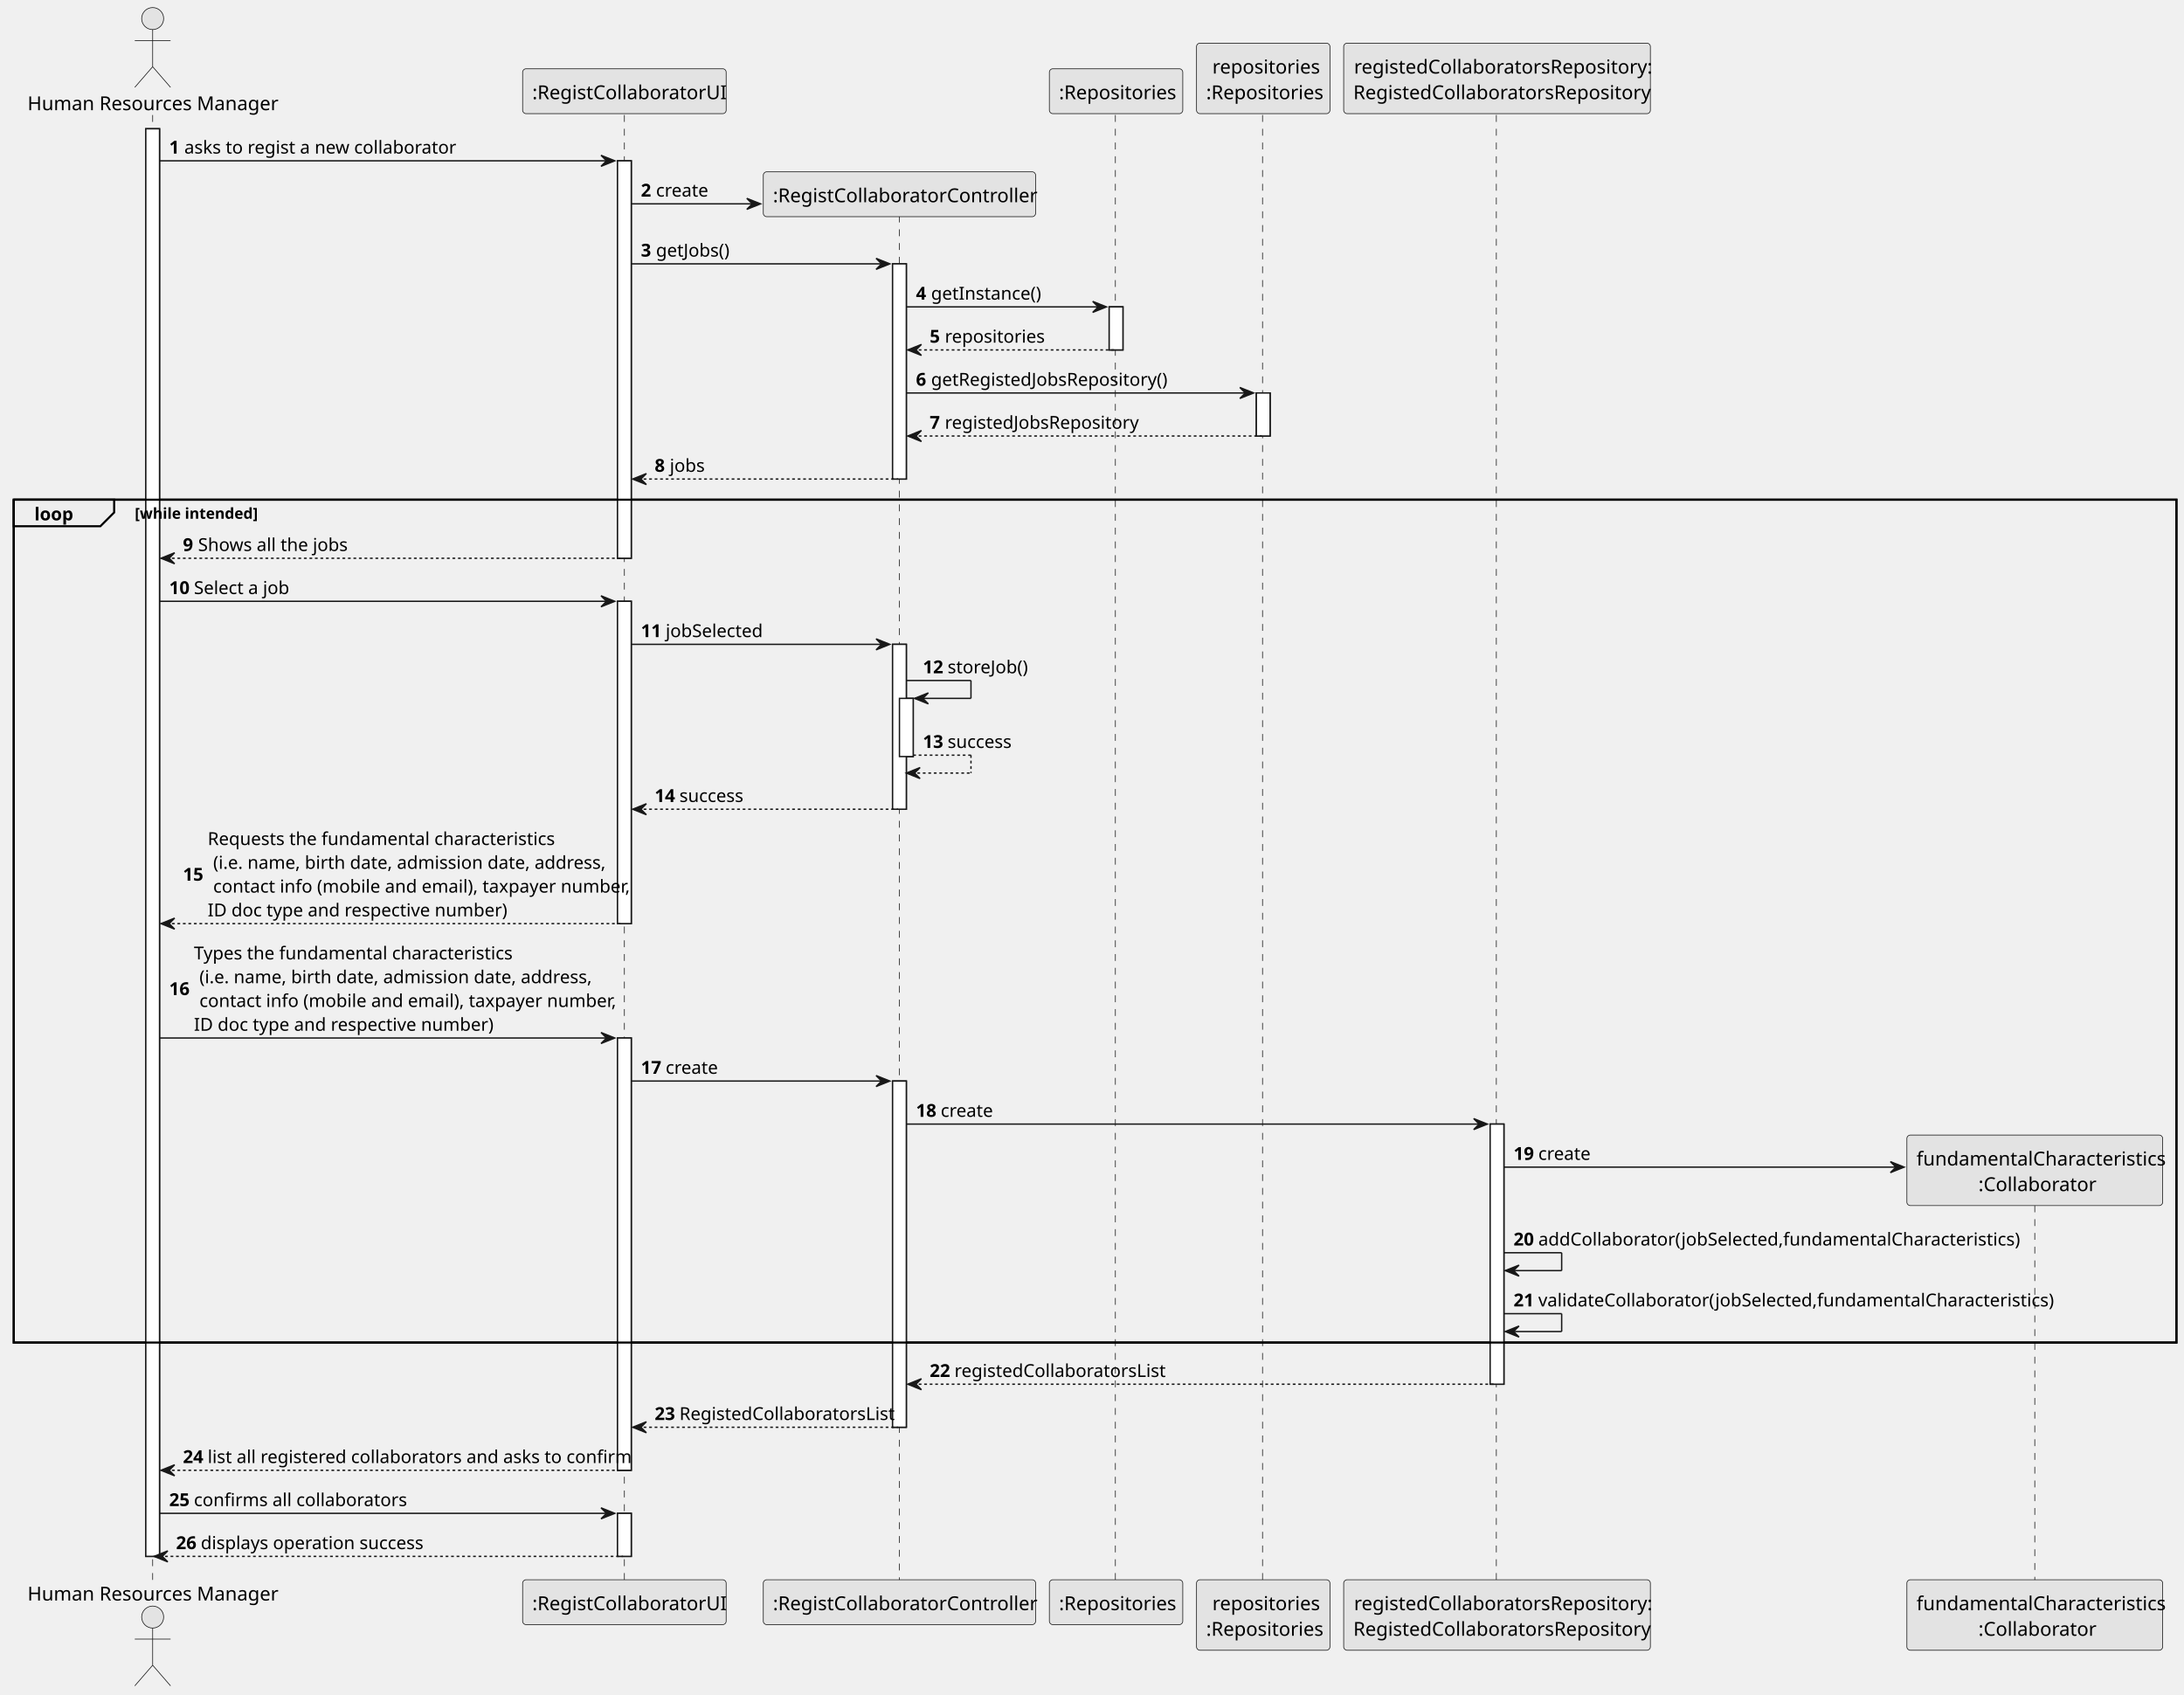
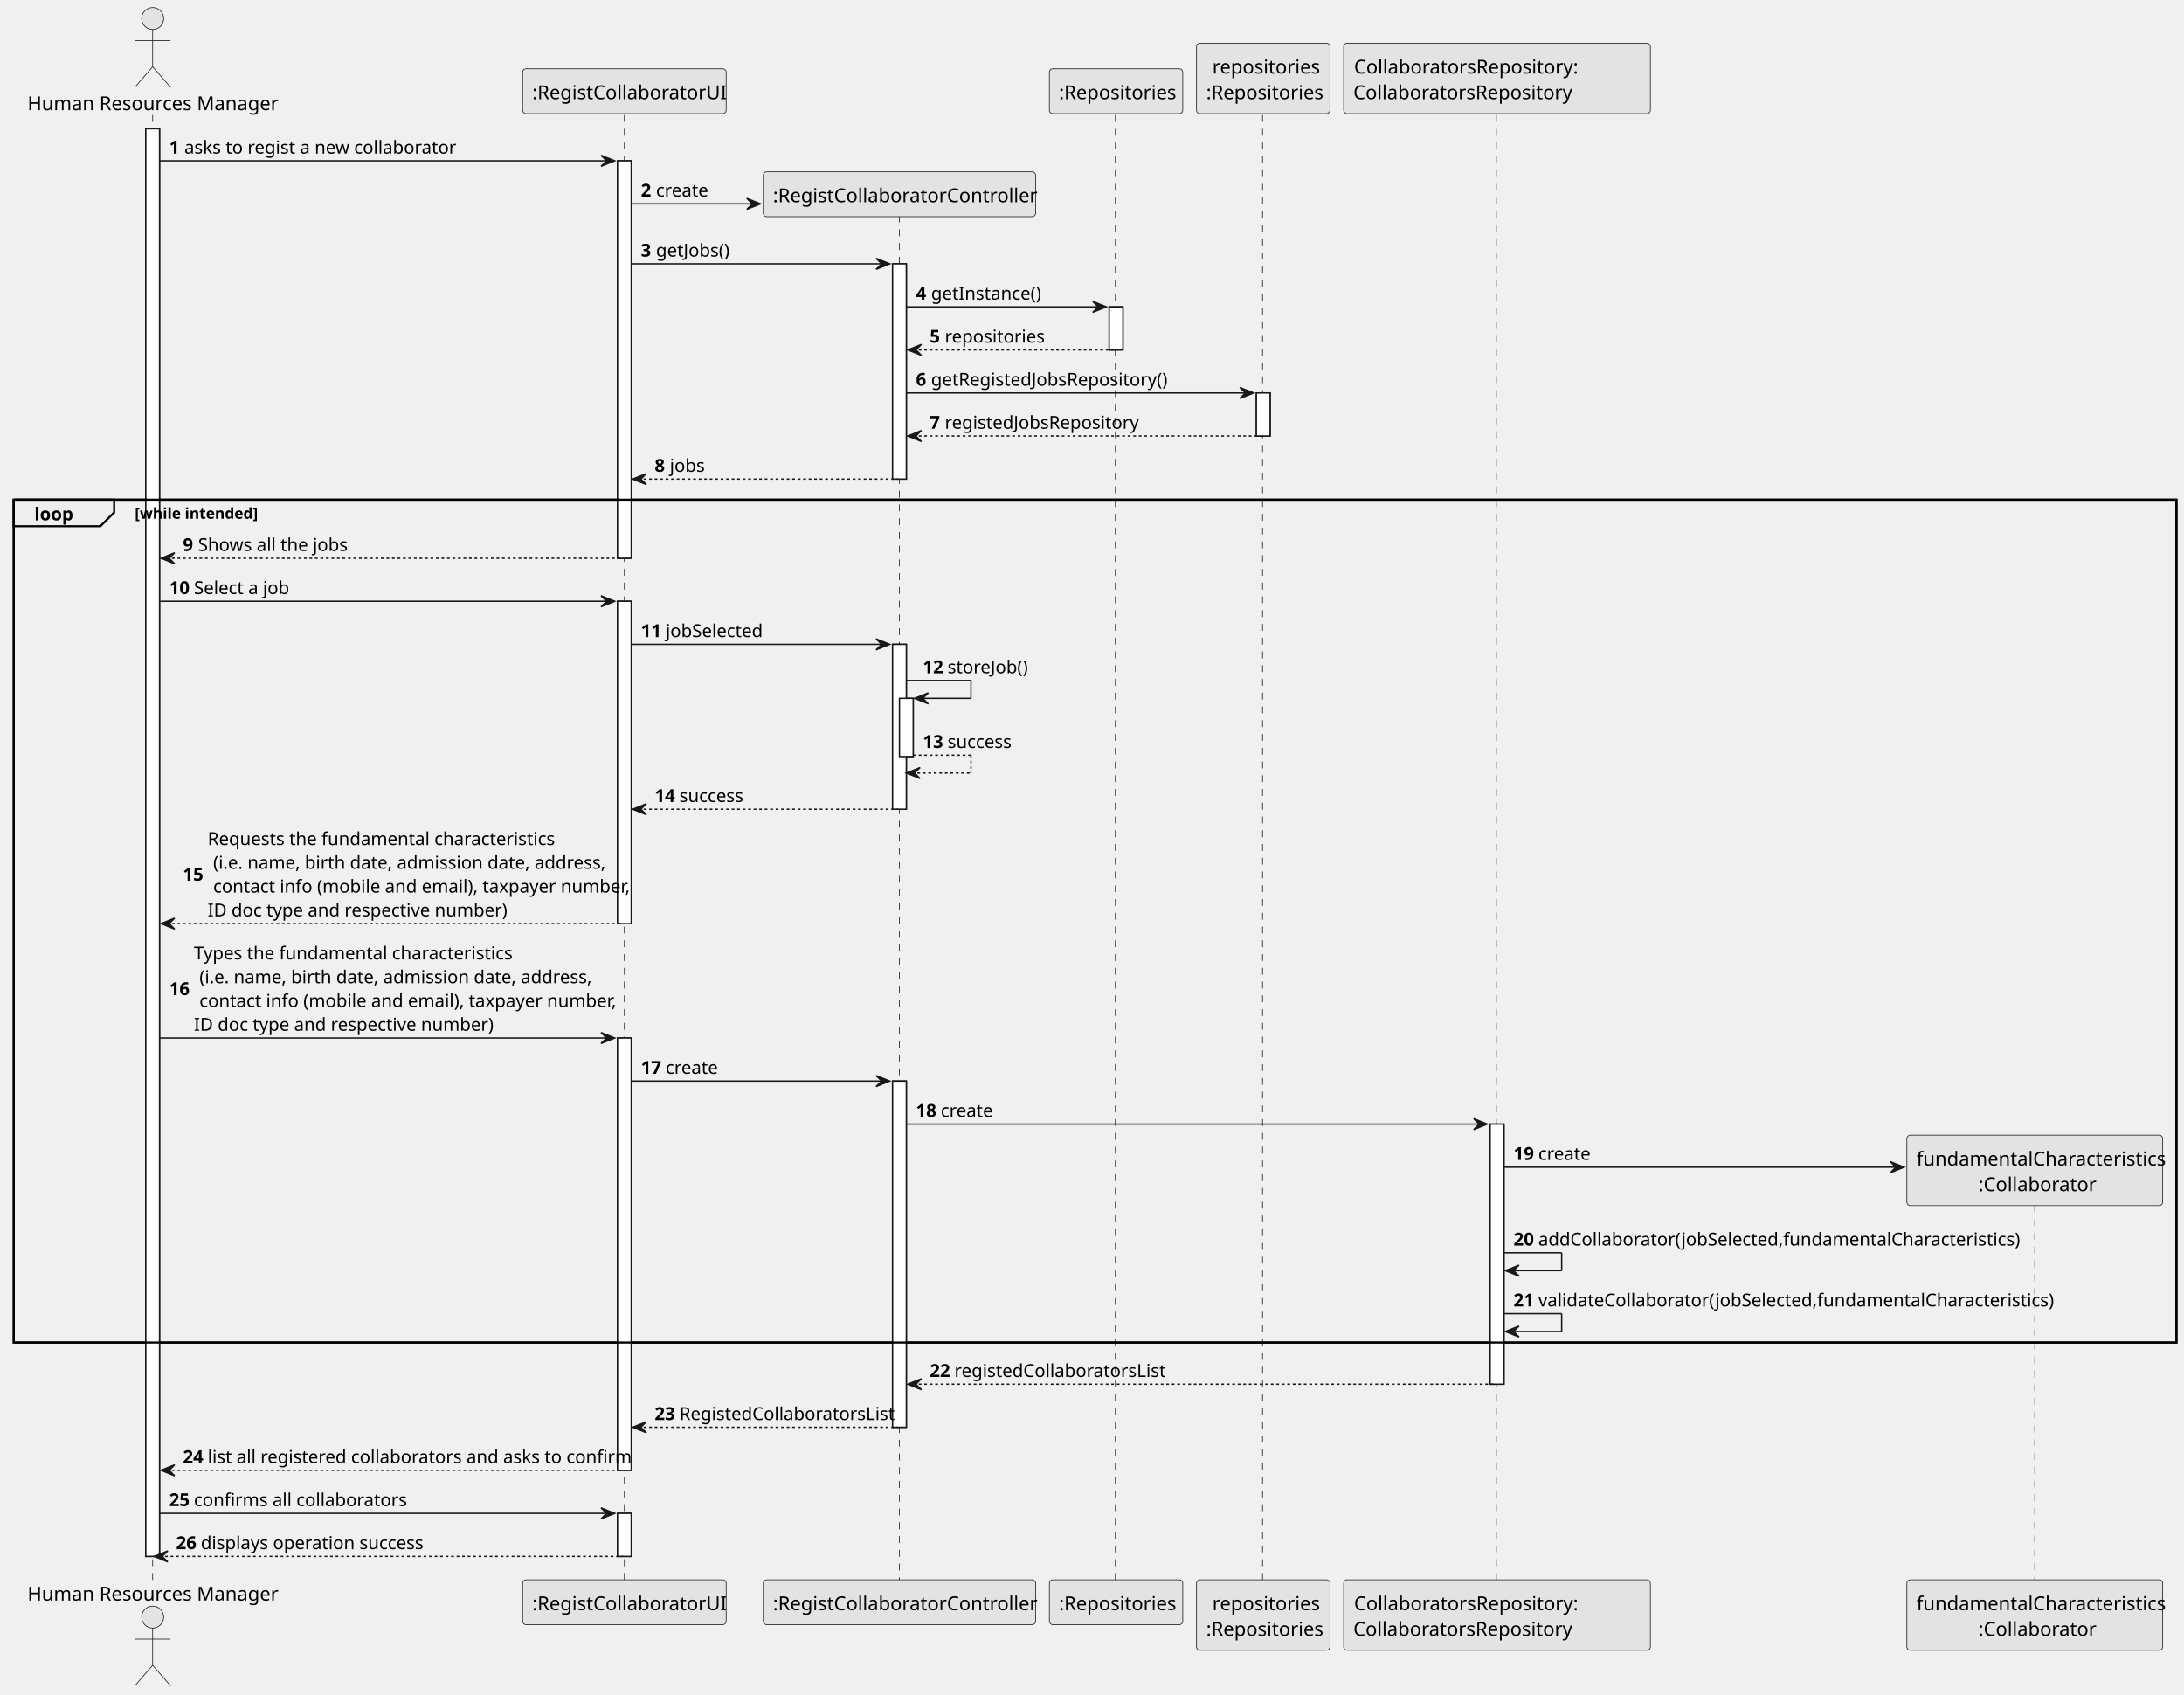
<svg xmlns="http://www.w3.org/2000/svg" contentStyleType="text/css" height="1232px" preserveAspectRatio="none" style="width:1588px;height:1232px;background:#FFFFFF;" version="1.1" viewBox="0 0 1588 1232" width="1588px" zoomAndPan="magnify">
  <defs />
  <g>
    <rect fill="#FFFFFF" height="1037.885" style="stroke:#181818;stroke-width:1.0;" width="10" x="106" y="93.621" />
    <rect fill="#FFFFFF" height="288.949" style="stroke:#181818;stroke-width:1.0;" width="10" x="449" y="116.912" />
    <rect fill="#FFFFFF" height="234.328" style="stroke:#181818;stroke-width:1.0;" width="10" x="449" y="437.152" />
    <rect fill="#FFFFFF" height="314.279" style="stroke:#181818;stroke-width:1.0;" width="10" x="449" y="754.644" />
    <rect fill="#FFFFFF" height="31.291" style="stroke:#181818;stroke-width:1.0;" width="10" x="449" y="1100.215" />
    <rect fill="#FFFFFF" height="156.455" style="stroke:#181818;stroke-width:1.0;" width="10" x="649" y="191.824" />
    <rect fill="#FFFFFF" height="119.873" style="stroke:#181818;stroke-width:1.0;" width="10" x="649" y="468.443" />
    <rect fill="#FFFFFF" height="42.291" style="stroke:#181818;stroke-width:1.0;" width="10" x="654" y="507.734" />
    <rect fill="#FFFFFF" height="251.697" style="stroke:#181818;stroke-width:1.0;" width="10" x="649" y="785.936" />
    <rect fill="#FFFFFF" height="31.291" style="stroke:#181818;stroke-width:1.0;" width="10" x="806.5" y="223.115" />
    <rect fill="#FFFFFF" height="31.291" style="stroke:#181818;stroke-width:1.0;" width="10" x="913.5" y="285.697" />
    <rect fill="#FFFFFF" height="189.115" style="stroke:#181818;stroke-width:1.0;" width="10" x="1083.5" y="817.227" />
    <rect fill="none" height="612.771" style="stroke:#000000;stroke-width:1.5;" width="1572.5" x="10" y="363.279" />
    <line style="stroke:#181818;stroke-width:0.5;stroke-dasharray:5.0,5.0;" x1="111" x2="111" y1="83.621" y2="1149.506" />
    <line style="stroke:#181818;stroke-width:0.5;stroke-dasharray:5.0,5.0;" x1="454" x2="454" y1="83.621" y2="1149.506" />
    <line style="stroke:#181818;stroke-width:0.5;stroke-dasharray:5.0,5.0;" x1="654" x2="654" y1="156.723" y2="1149.506" />
    <line style="stroke:#181818;stroke-width:0.5;stroke-dasharray:5.0,5.0;" x1="811" x2="811" y1="83.621" y2="1149.506" />
    <line style="stroke:#181818;stroke-width:0.5;stroke-dasharray:5.0,5.0;" x1="918" x2="918" y1="83.621" y2="1149.506" />
    <line style="stroke:#181818;stroke-width:0.5;stroke-dasharray:5.0,5.0;" x1="1088" x2="1088" y1="83.621" y2="1149.506" />
    <line style="stroke:#181818;stroke-width:0.5;stroke-dasharray:5.0,5.0;" x1="1479.5" x2="1479.5" y1="866.348" y2="1149.506" />
    <text fill="#000000" font-family="sans-serif" font-size="14" lengthAdjust="spacing" textLength="176" x="20" y="80.107">Human Resources Manager</text>
    <ellipse cx="111" cy="13.5" fill="#E3E3E3" rx="8" ry="8" style="stroke:#181818;stroke-width:0.5;" />
    <path d="M111,21.5 L111,48.5 M98,29.5 L124,29.5 M111,48.5 L98,63.5 M111,48.5 L124,63.5 " fill="none" style="stroke:#181818;stroke-width:0.5;" />
    <text fill="#000000" font-family="sans-serif" font-size="14" lengthAdjust="spacing" textLength="176" x="20" y="1163.613">Human Resources Manager</text>
    <ellipse cx="111" cy="1175.627" fill="#E3E3E3" rx="8" ry="8" style="stroke:#181818;stroke-width:0.5;" />
    <path d="M111,1183.627 L111,1210.627 M98,1191.627 L124,1191.627 M111,1210.627 L98,1225.627 M111,1210.627 L124,1225.627 " fill="none" style="stroke:#181818;stroke-width:0.5;" />
    <rect fill="#E3E3E3" height="32.621" rx="2.5" ry="2.5" style="stroke:#181818;stroke-width:0.5;" width="148" x="380" y="50" />
    <text fill="#000000" font-family="sans-serif" font-size="14" lengthAdjust="spacing" textLength="134" x="387" y="72.107">:RegistCollaboratorUI</text>
    <rect fill="#E3E3E3" height="32.621" rx="2.5" ry="2.5" style="stroke:#181818;stroke-width:0.5;" width="148" x="380" y="1148.506" />
    <text fill="#000000" font-family="sans-serif" font-size="14" lengthAdjust="spacing" textLength="134" x="387" y="1170.613">:RegistCollaboratorUI</text>
    <rect fill="#E3E3E3" height="32.621" rx="2.5" ry="2.5" style="stroke:#181818;stroke-width:0.5;" width="198" x="555" y="1148.506" />
    <text fill="#000000" font-family="sans-serif" font-size="14" lengthAdjust="spacing" textLength="184" x="562" y="1170.613">:RegistCollaboratorController</text>
    <rect fill="#E3E3E3" height="32.621" rx="2.5" ry="2.5" style="stroke:#181818;stroke-width:0.5;" width="97" x="763" y="50" />
    <text fill="#000000" font-family="sans-serif" font-size="14" lengthAdjust="spacing" textLength="83" x="770" y="72.107">:Repositories</text>
    <rect fill="#E3E3E3" height="32.621" rx="2.5" ry="2.5" style="stroke:#181818;stroke-width:0.5;" width="97" x="763" y="1148.506" />
    <text fill="#000000" font-family="sans-serif" font-size="14" lengthAdjust="spacing" textLength="83" x="770" y="1170.613">:Repositories</text>
    <rect fill="#E3E3E3" height="51.242" rx="2.5" ry="2.5" style="stroke:#181818;stroke-width:0.5;" width="97" x="870" y="31.379" />
    <text fill="#000000" font-family="sans-serif" font-size="14" lengthAdjust="spacing" textLength="74" x="881.5" y="53.486">repositories</text>
    <text fill="#000000" font-family="sans-serif" font-size="14" lengthAdjust="spacing" textLength="83" x="877" y="72.107">:Repositories</text>
    <rect fill="#E3E3E3" height="51.242" rx="2.5" ry="2.5" style="stroke:#181818;stroke-width:0.5;" width="97" x="870" y="1148.506" />
    <text fill="#000000" font-family="sans-serif" font-size="14" lengthAdjust="spacing" textLength="74" x="881.5" y="1170.613">repositories</text>
    <text fill="#000000" font-family="sans-serif" font-size="14" lengthAdjust="spacing" textLength="83" x="877" y="1189.234">:Repositories</text>
    <rect fill="#E3E3E3" height="51.242" rx="2.5" ry="2.5" style="stroke:#181818;stroke-width:0.5;" width="223" x="977" y="31.379" />
-     <text fill="#000000" font-family="sans-serif" font-size="14" lengthAdjust="spacing" textLength="208" x="984.5" y="53.486">registedCollaboratorsRepository:</text>
-     <text fill="#000000" font-family="sans-serif" font-size="14" lengthAdjust="spacing" textLength="209" x="984" y="72.107">RegistedCollaboratorsRepository</text>
+     <text fill="#000000" font-family="sans-serif" font-size="14" lengthAdjust="spacing" textLength="208" x="984.5" y="53.486">CollaboratorsRepository:</text>
+     <text fill="#000000" font-family="sans-serif" font-size="14" lengthAdjust="spacing" textLength="209" x="984" y="72.107">CollaboratorsRepository</text>
    <rect fill="#E3E3E3" height="51.242" rx="2.5" ry="2.5" style="stroke:#181818;stroke-width:0.5;" width="223" x="977" y="1148.506" />
-     <text fill="#000000" font-family="sans-serif" font-size="14" lengthAdjust="spacing" textLength="208" x="984.5" y="1170.613">registedCollaboratorsRepository:</text>
-     <text fill="#000000" font-family="sans-serif" font-size="14" lengthAdjust="spacing" textLength="209" x="984" y="1189.234">RegistedCollaboratorsRepository</text>
+     <text fill="#000000" font-family="sans-serif" font-size="14" lengthAdjust="spacing" textLength="208" x="984.5" y="1170.613">CollaboratorsRepository:</text>
+     <text fill="#000000" font-family="sans-serif" font-size="14" lengthAdjust="spacing" textLength="209" x="984" y="1189.234">CollaboratorsRepository</text>
    <rect fill="#E3E3E3" height="51.242" rx="2.5" ry="2.5" style="stroke:#181818;stroke-width:0.5;" width="186" x="1386.5" y="1148.506" />
    <text fill="#000000" font-family="sans-serif" font-size="14" lengthAdjust="spacing" textLength="172" x="1393.5" y="1170.613">fundamentalCharacteristics</text>
    <text fill="#000000" font-family="sans-serif" font-size="14" lengthAdjust="spacing" textLength="82" x="1438.5" y="1189.234">:Collaborator</text>
    <rect fill="#FFFFFF" height="1037.885" style="stroke:#181818;stroke-width:1.0;" width="10" x="106" y="93.621" />
    <rect fill="#FFFFFF" height="288.949" style="stroke:#181818;stroke-width:1.0;" width="10" x="449" y="116.912" />
    <rect fill="#FFFFFF" height="234.328" style="stroke:#181818;stroke-width:1.0;" width="10" x="449" y="437.152" />
    <rect fill="#FFFFFF" height="314.279" style="stroke:#181818;stroke-width:1.0;" width="10" x="449" y="754.644" />
    <rect fill="#FFFFFF" height="31.291" style="stroke:#181818;stroke-width:1.0;" width="10" x="449" y="1100.215" />
    <rect fill="#FFFFFF" height="156.455" style="stroke:#181818;stroke-width:1.0;" width="10" x="649" y="191.824" />
    <rect fill="#FFFFFF" height="119.873" style="stroke:#181818;stroke-width:1.0;" width="10" x="649" y="468.443" />
    <rect fill="#FFFFFF" height="42.291" style="stroke:#181818;stroke-width:1.0;" width="10" x="654" y="507.734" />
    <rect fill="#FFFFFF" height="251.697" style="stroke:#181818;stroke-width:1.0;" width="10" x="649" y="785.936" />
    <rect fill="#FFFFFF" height="31.291" style="stroke:#181818;stroke-width:1.0;" width="10" x="806.5" y="223.115" />
    <rect fill="#FFFFFF" height="31.291" style="stroke:#181818;stroke-width:1.0;" width="10" x="913.5" y="285.697" />
    <rect fill="#FFFFFF" height="189.115" style="stroke:#181818;stroke-width:1.0;" width="10" x="1083.5" y="817.227" />
    <polygon fill="#181818" points="437,112.912,447,116.912,437,120.912,441,116.912" style="stroke:#181818;stroke-width:1.0;" />
    <line style="stroke:#181818;stroke-width:1.0;" x1="116" x2="443" y1="116.912" y2="116.912" />
    <text fill="#000000" font-family="sans-serif" font-size="13" font-weight="bold" lengthAdjust="spacing" textLength="7" x="123" y="111.649">1</text>
    <text fill="#000000" font-family="sans-serif" font-size="13" lengthAdjust="spacing" textLength="188" x="134" y="111.649">asks to regist a new collaborator</text>
    <polygon fill="#181818" points="543,144.203,553,148.203,543,152.203,547,148.203" style="stroke:#181818;stroke-width:1.0;" />
    <line style="stroke:#181818;stroke-width:1.0;" x1="459" x2="549" y1="148.203" y2="148.203" />
    <text fill="#000000" font-family="sans-serif" font-size="13" font-weight="bold" lengthAdjust="spacing" textLength="7" x="466" y="142.94">2</text>
    <text fill="#000000" font-family="sans-serif" font-size="13" lengthAdjust="spacing" textLength="36" x="477" y="142.94">create</text>
    <rect fill="#E3E3E3" height="32.621" rx="2.5" ry="2.5" style="stroke:#181818;stroke-width:0.5;" width="198" x="555" y="124.912" />
    <text fill="#000000" font-family="sans-serif" font-size="14" lengthAdjust="spacing" textLength="184" x="562" y="147.019">:RegistCollaboratorController</text>
    <polygon fill="#181818" points="637,187.824,647,191.824,637,195.824,641,191.824" style="stroke:#181818;stroke-width:1.0;" />
    <line style="stroke:#181818;stroke-width:1.0;" x1="459" x2="643" y1="191.824" y2="191.824" />
    <text fill="#000000" font-family="sans-serif" font-size="13" font-weight="bold" lengthAdjust="spacing" textLength="7" x="466" y="186.561">3</text>
    <text fill="#000000" font-family="sans-serif" font-size="13" lengthAdjust="spacing" textLength="53" x="477" y="186.561">getJobs()</text>
    <polygon fill="#181818" points="794.5,219.115,804.5,223.115,794.5,227.115,798.5,223.115" style="stroke:#181818;stroke-width:1.0;" />
    <line style="stroke:#181818;stroke-width:1.0;" x1="659" x2="800.5" y1="223.115" y2="223.115" />
    <text fill="#000000" font-family="sans-serif" font-size="13" font-weight="bold" lengthAdjust="spacing" textLength="7" x="666" y="217.852">4</text>
    <text fill="#000000" font-family="sans-serif" font-size="13" lengthAdjust="spacing" textLength="75" x="677" y="217.852">getInstance()</text>
    <polygon fill="#181818" points="670,250.406,660,254.406,670,258.406,666,254.406" style="stroke:#181818;stroke-width:1.0;" />
    <line style="stroke:#181818;stroke-width:1.0;stroke-dasharray:2.0,2.0;" x1="664" x2="810.5" y1="254.406" y2="254.406" />
    <text fill="#000000" font-family="sans-serif" font-size="13" font-weight="bold" lengthAdjust="spacing" textLength="7" x="676" y="249.144">5</text>
    <text fill="#000000" font-family="sans-serif" font-size="13" lengthAdjust="spacing" textLength="67" x="687" y="249.144">repositories</text>
    <polygon fill="#181818" points="901.5,281.697,911.5,285.697,901.5,289.697,905.5,285.697" style="stroke:#181818;stroke-width:1.0;" />
    <line style="stroke:#181818;stroke-width:1.0;" x1="659" x2="907.5" y1="285.697" y2="285.697" />
    <text fill="#000000" font-family="sans-serif" font-size="13" font-weight="bold" lengthAdjust="spacing" textLength="7" x="666" y="280.435">6</text>
    <text fill="#000000" font-family="sans-serif" font-size="13" lengthAdjust="spacing" textLength="166" x="677" y="280.435">getRegistedJobsRepository()</text>
    <polygon fill="#181818" points="670,312.988,660,316.988,670,320.988,666,316.988" style="stroke:#181818;stroke-width:1.0;" />
    <line style="stroke:#181818;stroke-width:1.0;stroke-dasharray:2.0,2.0;" x1="664" x2="917.5" y1="316.988" y2="316.988" />
    <text fill="#000000" font-family="sans-serif" font-size="13" font-weight="bold" lengthAdjust="spacing" textLength="7" x="676" y="311.726">7</text>
    <text fill="#000000" font-family="sans-serif" font-size="13" lengthAdjust="spacing" textLength="135" x="687" y="311.726">registedJobsRepository</text>
    <polygon fill="#181818" points="470,344.279,460,348.279,470,352.279,466,348.279" style="stroke:#181818;stroke-width:1.0;" />
    <line style="stroke:#181818;stroke-width:1.0;stroke-dasharray:2.0,2.0;" x1="464" x2="653" y1="348.279" y2="348.279" />
    <text fill="#000000" font-family="sans-serif" font-size="13" font-weight="bold" lengthAdjust="spacing" textLength="7" x="476" y="343.017">8</text>
    <text fill="#000000" font-family="sans-serif" font-size="13" lengthAdjust="spacing" textLength="24" x="487" y="343.017">jobs</text>
    <path d="M10,363.279 L83,363.279 L83,372.57 L73,382.57 L10,382.57 L10,363.279 " fill="#EEEEEE" style="stroke:#000000;stroke-width:1.5;" />
    <rect fill="none" height="612.771" style="stroke:#000000;stroke-width:1.5;" width="1572.5" x="10" y="363.279" />
    <text fill="#000000" font-family="sans-serif" font-size="13" font-weight="bold" lengthAdjust="spacing" textLength="28" x="25" y="378.308">loop</text>
    <text fill="#000000" font-family="sans-serif" font-size="11" font-weight="bold" lengthAdjust="spacing" textLength="90" x="98" y="377.149">[while intended]</text>
    <polygon fill="#181818" points="127,401.861,117,405.861,127,409.861,123,405.861" style="stroke:#181818;stroke-width:1.0;" />
    <line style="stroke:#181818;stroke-width:1.0;stroke-dasharray:2.0,2.0;" x1="121" x2="453" y1="405.861" y2="405.861" />
    <text fill="#000000" font-family="sans-serif" font-size="13" font-weight="bold" lengthAdjust="spacing" textLength="7" x="133" y="400.599">9</text>
    <text fill="#000000" font-family="sans-serif" font-size="13" lengthAdjust="spacing" textLength="106" x="144" y="400.599">Shows all the jobs</text>
    <polygon fill="#181818" points="437,433.152,447,437.152,437,441.152,441,437.152" style="stroke:#181818;stroke-width:1.0;" />
    <line style="stroke:#181818;stroke-width:1.0;" x1="116" x2="443" y1="437.152" y2="437.152" />
    <text fill="#000000" font-family="sans-serif" font-size="13" font-weight="bold" lengthAdjust="spacing" textLength="14" x="123" y="431.89">10</text>
    <text fill="#000000" font-family="sans-serif" font-size="13" lengthAdjust="spacing" textLength="69" x="141" y="431.89">Select a job</text>
    <polygon fill="#181818" points="637,464.443,647,468.443,637,472.443,641,468.443" style="stroke:#181818;stroke-width:1.0;" />
    <line style="stroke:#181818;stroke-width:1.0;" x1="459" x2="643" y1="468.443" y2="468.443" />
    <text fill="#000000" font-family="sans-serif" font-size="13" font-weight="bold" lengthAdjust="spacing" textLength="14" x="466" y="463.181">11</text>
    <text fill="#000000" font-family="sans-serif" font-size="13" lengthAdjust="spacing" textLength="68" x="484" y="463.181">jobSelected</text>
    <line style="stroke:#181818;stroke-width:1.0;" x1="659" x2="706" y1="494.734" y2="494.734" />
    <line style="stroke:#181818;stroke-width:1.0;" x1="706" x2="706" y1="494.734" y2="507.734" />
    <line style="stroke:#181818;stroke-width:1.0;" x1="665" x2="706" y1="507.734" y2="507.734" />
    <polygon fill="#181818" points="675,503.734,665,507.734,675,511.734,671,507.734" style="stroke:#181818;stroke-width:1.0;" />
    <text fill="#000000" font-family="sans-serif" font-size="13" font-weight="bold" lengthAdjust="spacing" textLength="14" x="671" y="489.472">12</text>
    <text fill="#000000" font-family="sans-serif" font-size="13" lengthAdjust="spacing" textLength="57" x="689" y="489.472">storeJob()</text>
    <line style="stroke:#181818;stroke-width:1.0;stroke-dasharray:2.0,2.0;" x1="664" x2="706" y1="549.025" y2="549.025" />
    <line style="stroke:#181818;stroke-width:1.0;stroke-dasharray:2.0,2.0;" x1="706" x2="706" y1="549.025" y2="562.025" />
    <line style="stroke:#181818;stroke-width:1.0;stroke-dasharray:2.0,2.0;" x1="659" x2="706" y1="562.025" y2="562.025" />
    <polygon fill="#181818" points="669,558.025,659,562.025,669,566.025,665,562.025" style="stroke:#181818;stroke-width:1.0;" />
    <text fill="#000000" font-family="sans-serif" font-size="13" font-weight="bold" lengthAdjust="spacing" textLength="14" x="671" y="543.763">13</text>
    <text fill="#000000" font-family="sans-serif" font-size="13" lengthAdjust="spacing" textLength="49" x="689" y="543.763">success</text>
    <polygon fill="#181818" points="470,584.316,460,588.316,470,592.316,466,588.316" style="stroke:#181818;stroke-width:1.0;" />
    <line style="stroke:#181818;stroke-width:1.0;stroke-dasharray:2.0,2.0;" x1="464" x2="653" y1="588.316" y2="588.316" />
    <text fill="#000000" font-family="sans-serif" font-size="13" font-weight="bold" lengthAdjust="spacing" textLength="14" x="476" y="583.054">14</text>
    <text fill="#000000" font-family="sans-serif" font-size="13" lengthAdjust="spacing" textLength="49" x="494" y="583.054">success</text>
    <polygon fill="#181818" points="127,667.481,117,671.481,127,675.481,123,671.481" style="stroke:#181818;stroke-width:1.0;" />
    <line style="stroke:#181818;stroke-width:1.0;stroke-dasharray:2.0,2.0;" x1="121" x2="453" y1="671.481" y2="671.481" />
    <text fill="#000000" font-family="sans-serif" font-size="13" font-weight="bold" lengthAdjust="spacing" textLength="14" x="133" y="640.281">15</text>
    <text fill="#000000" font-family="sans-serif" font-size="13" lengthAdjust="spacing" textLength="240" x="151" y="614.345">Requests the fundamental characteristics</text>
    <text fill="#000000" font-family="sans-serif" font-size="13" lengthAdjust="spacing" textLength="274" x="155" y="631.636">(i.e. name, birth date, admission date, address,</text>
    <text fill="#000000" font-family="sans-serif" font-size="13" lengthAdjust="spacing" textLength="286" x="155" y="648.927">contact info (mobile and email), taxpayer number,</text>
    <text fill="#000000" font-family="sans-serif" font-size="13" lengthAdjust="spacing" textLength="204" x="151" y="666.218">ID doc type and respective number)</text>
    <polygon fill="#181818" points="437,750.644,447,754.644,437,758.644,441,754.644" style="stroke:#181818;stroke-width:1.0;" />
    <line style="stroke:#181818;stroke-width:1.0;" x1="116" x2="443" y1="754.644" y2="754.644" />
    <text fill="#000000" font-family="sans-serif" font-size="13" font-weight="bold" lengthAdjust="spacing" textLength="14" x="123" y="723.445">16</text>
    <text fill="#000000" font-family="sans-serif" font-size="13" lengthAdjust="spacing" textLength="220" x="141" y="697.509">Types the fundamental characteristics</text>
    <text fill="#000000" font-family="sans-serif" font-size="13" lengthAdjust="spacing" textLength="274" x="145" y="714.8">(i.e. name, birth date, admission date, address,</text>
    <text fill="#000000" font-family="sans-serif" font-size="13" lengthAdjust="spacing" textLength="286" x="145" y="732.091">contact info (mobile and email), taxpayer number,</text>
    <text fill="#000000" font-family="sans-serif" font-size="13" lengthAdjust="spacing" textLength="204" x="141" y="749.382">ID doc type and respective number)</text>
    <polygon fill="#181818" points="637,781.936,647,785.936,637,789.936,641,785.936" style="stroke:#181818;stroke-width:1.0;" />
    <line style="stroke:#181818;stroke-width:1.0;" x1="459" x2="643" y1="785.936" y2="785.936" />
    <text fill="#000000" font-family="sans-serif" font-size="13" font-weight="bold" lengthAdjust="spacing" textLength="14" x="466" y="780.673">17</text>
    <text fill="#000000" font-family="sans-serif" font-size="13" lengthAdjust="spacing" textLength="36" x="484" y="780.673">create</text>
    <polygon fill="#181818" points="1071.5,813.227,1081.5,817.227,1071.5,821.227,1075.5,817.227" style="stroke:#181818;stroke-width:1.0;" />
    <line style="stroke:#181818;stroke-width:1.0;" x1="659" x2="1077.5" y1="817.227" y2="817.227" />
    <text fill="#000000" font-family="sans-serif" font-size="13" font-weight="bold" lengthAdjust="spacing" textLength="14" x="666" y="811.964">18</text>
    <text fill="#000000" font-family="sans-serif" font-size="13" lengthAdjust="spacing" textLength="36" x="684" y="811.964">create</text>
    <polygon fill="#181818" points="1374.5,844.518,1384.5,848.518,1374.5,852.518,1378.5,848.518" style="stroke:#181818;stroke-width:1.0;" />
    <line style="stroke:#181818;stroke-width:1.0;" x1="1093.5" x2="1380.5" y1="848.518" y2="848.518" />
    <text fill="#000000" font-family="sans-serif" font-size="13" font-weight="bold" lengthAdjust="spacing" textLength="14" x="1100.5" y="843.255">19</text>
    <text fill="#000000" font-family="sans-serif" font-size="13" lengthAdjust="spacing" textLength="36" x="1118.5" y="843.255">create</text>
    <rect fill="#E3E3E3" height="51.242" rx="2.5" ry="2.5" style="stroke:#181818;stroke-width:0.5;" width="186" x="1386.5" y="825.227" />
    <text fill="#000000" font-family="sans-serif" font-size="14" lengthAdjust="spacing" textLength="172" x="1393.5" y="847.334">fundamentalCharacteristics</text>
    <text fill="#000000" font-family="sans-serif" font-size="14" lengthAdjust="spacing" textLength="82" x="1438.5" y="865.955">:Collaborator</text>
    <line style="stroke:#181818;stroke-width:1.0;" x1="1093.5" x2="1135.5" y1="910.76" y2="910.76" />
    <line style="stroke:#181818;stroke-width:1.0;" x1="1135.5" x2="1135.5" y1="910.76" y2="923.76" />
    <line style="stroke:#181818;stroke-width:1.0;" x1="1094.5" x2="1135.5" y1="923.76" y2="923.76" />
    <polygon fill="#181818" points="1104.5,919.76,1094.5,923.76,1104.5,927.76,1100.5,923.76" style="stroke:#181818;stroke-width:1.0;" />
    <text fill="#000000" font-family="sans-serif" font-size="13" font-weight="bold" lengthAdjust="spacing" textLength="14" x="1100.5" y="905.497">20</text>
    <text fill="#000000" font-family="sans-serif" font-size="13" lengthAdjust="spacing" textLength="327" x="1118.5" y="905.497">addCollaborator(jobSelected,fundamentalCharacteristics)</text>
    <line style="stroke:#181818;stroke-width:1.0;" x1="1093.5" x2="1135.5" y1="955.051" y2="955.051" />
    <line style="stroke:#181818;stroke-width:1.0;" x1="1135.5" x2="1135.5" y1="955.051" y2="968.051" />
    <line style="stroke:#181818;stroke-width:1.0;" x1="1094.5" x2="1135.5" y1="968.051" y2="968.051" />
    <polygon fill="#181818" points="1104.5,964.051,1094.5,968.051,1104.5,972.051,1100.5,968.051" style="stroke:#181818;stroke-width:1.0;" />
    <text fill="#000000" font-family="sans-serif" font-size="13" font-weight="bold" lengthAdjust="spacing" textLength="14" x="1100.5" y="949.788">21</text>
    <text fill="#000000" font-family="sans-serif" font-size="13" lengthAdjust="spacing" textLength="349" x="1118.5" y="949.788">validateCollaborator(jobSelected,fundamentalCharacteristics)</text>
    <polygon fill="#181818" points="670,1002.342,660,1006.342,670,1010.342,666,1006.342" style="stroke:#181818;stroke-width:1.0;" />
    <line style="stroke:#181818;stroke-width:1.0;stroke-dasharray:2.0,2.0;" x1="664" x2="1087.5" y1="1006.342" y2="1006.342" />
    <text fill="#000000" font-family="sans-serif" font-size="13" font-weight="bold" lengthAdjust="spacing" textLength="14" x="676" y="1001.079">22</text>
    <text fill="#000000" font-family="sans-serif" font-size="13" lengthAdjust="spacing" textLength="143" x="694" y="1001.079">registedCollaboratorsList</text>
    <polygon fill="#181818" points="470,1033.633,460,1037.633,470,1041.633,466,1037.633" style="stroke:#181818;stroke-width:1.0;" />
    <line style="stroke:#181818;stroke-width:1.0;stroke-dasharray:2.0,2.0;" x1="464" x2="653" y1="1037.633" y2="1037.633" />
    <text fill="#000000" font-family="sans-serif" font-size="13" font-weight="bold" lengthAdjust="spacing" textLength="14" x="476" y="1032.37">23</text>
    <text fill="#000000" font-family="sans-serif" font-size="13" lengthAdjust="spacing" textLength="148" x="494" y="1032.37">RegistedCollaboratorsList</text>
    <polygon fill="#181818" points="127,1064.924,117,1068.924,127,1072.924,123,1068.924" style="stroke:#181818;stroke-width:1.0;" />
    <line style="stroke:#181818;stroke-width:1.0;stroke-dasharray:2.0,2.0;" x1="121" x2="453" y1="1068.924" y2="1068.924" />
    <text fill="#000000" font-family="sans-serif" font-size="13" font-weight="bold" lengthAdjust="spacing" textLength="14" x="133" y="1063.661">24</text>
    <text fill="#000000" font-family="sans-serif" font-size="13" lengthAdjust="spacing" textLength="291" x="151" y="1063.661">list all registered collaborators and asks to confirm</text>
    <polygon fill="#181818" points="437,1096.215,447,1100.215,437,1104.215,441,1100.215" style="stroke:#181818;stroke-width:1.0;" />
    <line style="stroke:#181818;stroke-width:1.0;" x1="116" x2="443" y1="1100.215" y2="1100.215" />
    <text fill="#000000" font-family="sans-serif" font-size="13" font-weight="bold" lengthAdjust="spacing" textLength="14" x="123" y="1094.952">25</text>
    <text fill="#000000" font-family="sans-serif" font-size="13" lengthAdjust="spacing" textLength="144" x="141" y="1094.952">confirms all collaborators</text>
    <polygon fill="#181818" points="122,1127.506,112,1131.506,122,1135.506,118,1131.506" style="stroke:#181818;stroke-width:1.0;" />
    <line style="stroke:#181818;stroke-width:1.0;stroke-dasharray:2.0,2.0;" x1="116" x2="453" y1="1131.506" y2="1131.506" />
    <text fill="#000000" font-family="sans-serif" font-size="13" font-weight="bold" lengthAdjust="spacing" textLength="14" x="128" y="1126.243">26</text>
    <text fill="#000000" font-family="sans-serif" font-size="13" lengthAdjust="spacing" textLength="158" x="146" y="1126.243">displays operation success</text>
  </g>
</svg>
